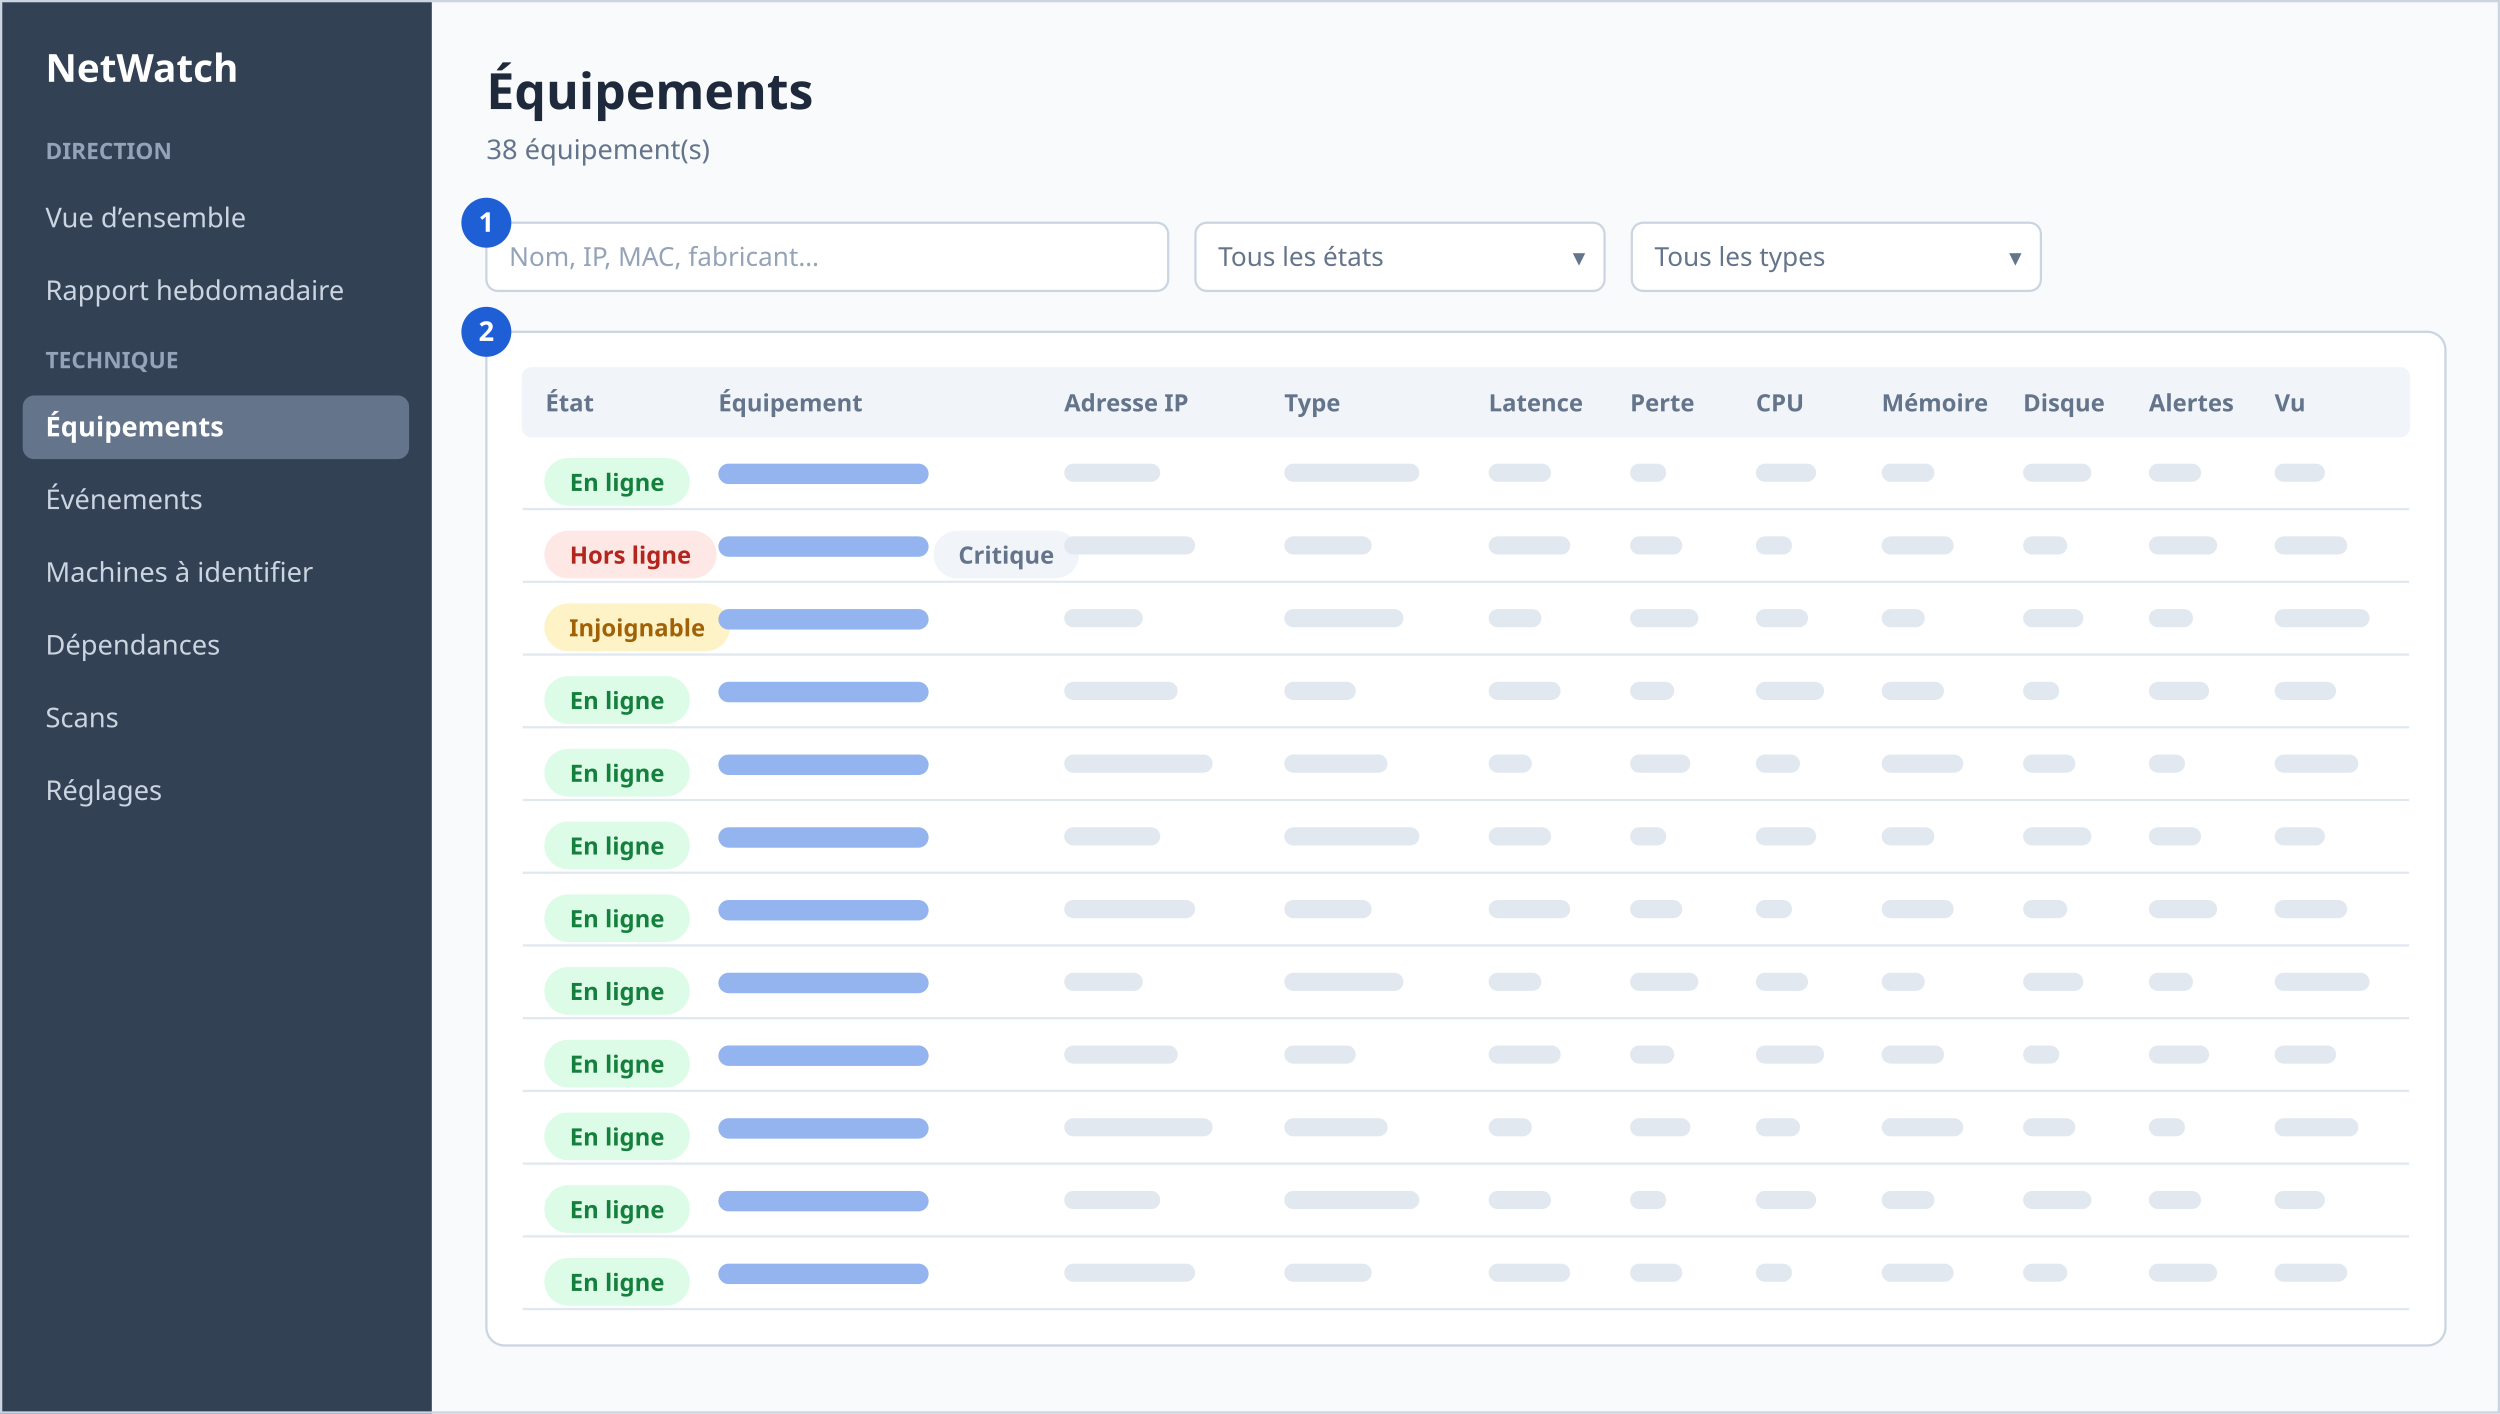
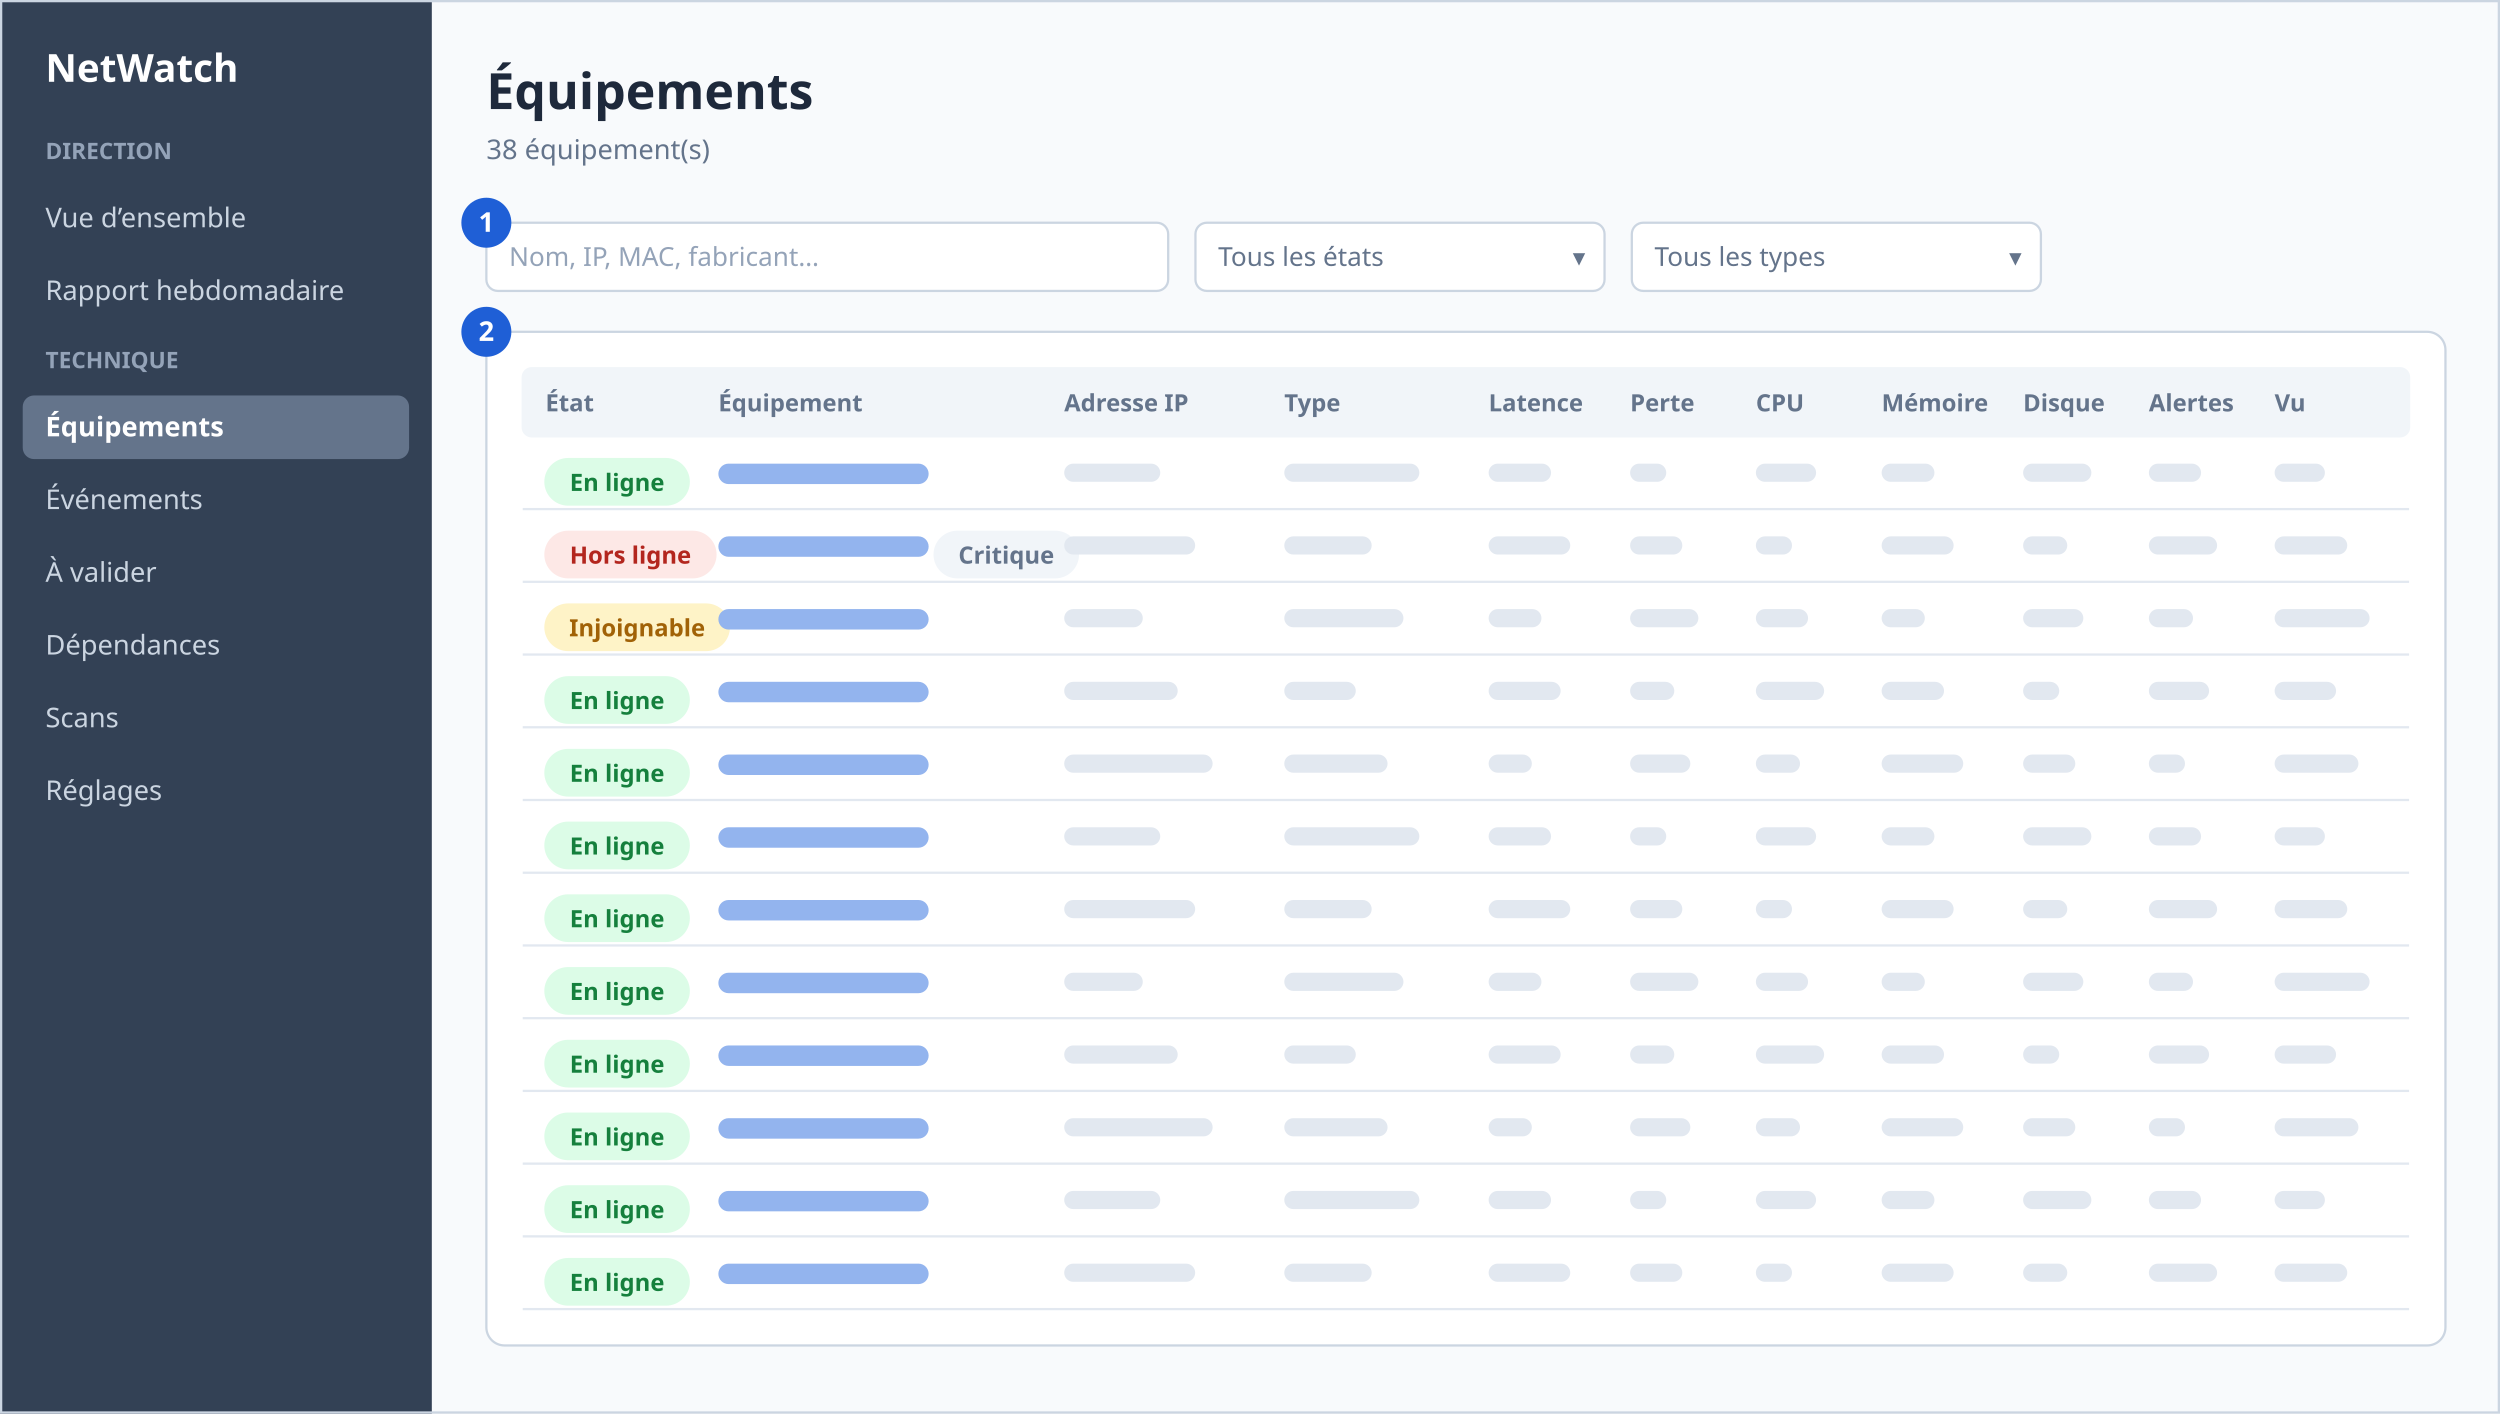
<svg xmlns="http://www.w3.org/2000/svg" viewBox="0 0 1100 622" width="1100" height="622" role="img" aria-label="Maquette : liste des équipements" font-family="Segoe UI, system-ui, sans-serif">
  <rect width="1100" height="622" fill="#f8fafc" />
  <rect x="0" y="0" width="190" height="622" fill="#334155" />
  <text x="20" y="36" font-size="17" fill="#fff" font-weight="700" text-anchor="start">NetWatch</text>
  <text x="20" y="70" font-size="10" fill="#94a3b8" font-weight="700" text-anchor="start">DIRECTION</text>
  <text x="20" y="100" font-size="12" fill="#cbd5e1" font-weight="400" text-anchor="start">Vue d’ensemble</text>
  <text x="20" y="132" font-size="12" fill="#cbd5e1" font-weight="400" text-anchor="start">Rapport hebdomadaire</text>
  <text x="20" y="162" font-size="10" fill="#94a3b8" font-weight="700" text-anchor="start">TECHNIQUE</text>
  <rect x="10" y="174" width="170" height="28" rx="5" fill="#64748b" />
  <text x="20" y="192" font-size="12" fill="#fff" font-weight="600" text-anchor="start">Équipements</text>
  <text x="20" y="224" font-size="12" fill="#cbd5e1" font-weight="400" text-anchor="start">Événements</text>
-   <text x="20" y="256" font-size="12" fill="#cbd5e1" font-weight="400" text-anchor="start">Machines à identifier</text>
+   <text x="20" y="256" font-size="12" fill="#cbd5e1" font-weight="400" text-anchor="start">À valider</text>
  <text x="20" y="288" font-size="12" fill="#cbd5e1" font-weight="400" text-anchor="start">Dépendances</text>
  <text x="20" y="320" font-size="12" fill="#cbd5e1" font-weight="400" text-anchor="start">Scans</text>
  <text x="20" y="352" font-size="12" fill="#cbd5e1" font-weight="400" text-anchor="start">Réglages</text>
  <text x="214" y="48" font-size="22" fill="#1e293b" font-weight="700" text-anchor="start">Équipements</text>
  <text x="214" y="70" font-size="12" fill="#64748b" font-weight="400" text-anchor="start">38 équipement(s)</text>
  <rect x="214" y="98" width="300" height="30" rx="5" fill="#fff" stroke="#cbd5e1" />
  <text x="224" y="117" font-size="11.5" fill="#94a3b8" font-weight="400" text-anchor="start">Nom, IP, MAC, fabricant…</text>
  <rect x="526" y="98" width="180" height="30" rx="5" fill="#fff" stroke="#cbd5e1" />
  <text x="536" y="117" font-size="11.5" fill="#64748b" font-weight="400" text-anchor="start">Tous les états</text>
  <text x="692" y="117" font-size="11" fill="#64748b" font-weight="400" text-anchor="start">▾</text>
  <rect x="718" y="98" width="180" height="30" rx="5" fill="#fff" stroke="#cbd5e1" />
  <text x="728" y="117" font-size="11.5" fill="#64748b" font-weight="400" text-anchor="start">Tous les types</text>
  <text x="884" y="117" font-size="11" fill="#64748b" font-weight="400" text-anchor="start">▾</text>
  <g>
    <circle cx="214" cy="98" r="11" fill="#1f5fd6" />
    <text x="214" y="102" font-size="12" fill="#fff" font-weight="700" text-anchor="middle">1</text>
  </g>
  <rect x="214" y="146" width="862" height="446" rx="8" fill="#fff" stroke="#cbd5e1" />
  <rect x="230" y="162" width="830" height="30" rx="4" fill="#f1f5f9" stroke="#f1f5f9" />
  <text x="240" y="181" font-size="10.5" fill="#64748b" font-weight="700" text-anchor="start">État</text>
  <text x="316.083" y="181" font-size="10.5" fill="#64748b" font-weight="700" text-anchor="start">Équipement</text>
  <text x="468.25" y="181" font-size="10.5" fill="#64748b" font-weight="700" text-anchor="start">Adresse IP</text>
  <text x="565.083" y="181" font-size="10.5" fill="#64748b" font-weight="700" text-anchor="start">Type</text>
  <text x="655" y="181" font-size="10.5" fill="#64748b" font-weight="700" text-anchor="start">Latence</text>
  <text x="717.25" y="181" font-size="10.5" fill="#64748b" font-weight="700" text-anchor="start">Perte</text>
  <text x="772.583" y="181" font-size="10.5" fill="#64748b" font-weight="700" text-anchor="start">CPU</text>
  <text x="827.917" y="181" font-size="10.5" fill="#64748b" font-weight="700" text-anchor="start">Mémoire</text>
  <text x="890.167" y="181" font-size="10.5" fill="#64748b" font-weight="700" text-anchor="start">Disque</text>
  <text x="945.5" y="181" font-size="10.5" fill="#64748b" font-weight="700" text-anchor="start">Alertes</text>
  <text x="1000.833" y="181" font-size="10.5" fill="#64748b" font-weight="700" text-anchor="start">Vu</text>
  <line x1="230" y1="224" x2="1060" y2="224" stroke="#e2e8f0" />
  <rect x="240" y="202" width="63.04" height="20" rx="10" fill="#dcfce7" stroke="#dcfce7" />
  <text x="271.52" y="216" font-size="10.5" fill="#15803d" font-weight="600" text-anchor="middle">En ligne</text>
  <rect x="316.083" y="204" width="92.517" height="9" rx="4.5" fill="#93b4ee" />
  <rect x="468.25" y="204" width="42.258" height="8" rx="4" fill="#e2e8f0" />
  <rect x="565.083" y="204" width="59.429" height="8" rx="4" fill="#e2e8f0" />
  <rect x="655" y="204" width="27.462" height="8" rx="4" fill="#e2e8f0" />
  <rect x="717.25" y="204" width="15.9" height="8" rx="4" fill="#e2e8f0" />
  <rect x="772.583" y="204" width="26.5" height="8" rx="4" fill="#e2e8f0" />
  <rect x="827.917" y="204" width="23.237" height="8" rx="4" fill="#e2e8f0" />
  <rect x="890.167" y="204" width="30.033" height="8" rx="4" fill="#e2e8f0" />
  <rect x="945.5" y="204" width="22.967" height="8" rx="4" fill="#e2e8f0" />
  <rect x="1000.833" y="204" width="22.125" height="8" rx="4" fill="#e2e8f0" />
  <line x1="230" y1="256" x2="1060" y2="256" stroke="#e2e8f0" />
  <rect x="240" y="234" width="74.8" height="20" rx="10" fill="#fde8e6" stroke="#fde8e6" />
  <text x="277.4" y="248" font-size="10.5" fill="#b3261e" font-weight="600" text-anchor="middle">Hors ligne</text>
  <rect x="316.083" y="236" width="92.517" height="9" rx="4.5" fill="#93b4ee" />
  <rect x="411.243" y="234" width="63.04" height="20" rx="10" fill="#f1f5f9" stroke="#f1f5f9" />
  <text x="442.763" y="248" font-size="10.5" fill="#64748b" font-weight="600" text-anchor="middle">Critique</text>
  <rect x="468.25" y="236" width="57.625" height="8" rx="4" fill="#e2e8f0" />
  <rect x="565.083" y="236" width="38.454" height="8" rx="4" fill="#e2e8f0" />
  <rect x="655" y="236" width="35.912" height="8" rx="4" fill="#e2e8f0" />
  <rect x="717.25" y="236" width="22.967" height="8" rx="4" fill="#e2e8f0" />
  <rect x="772.583" y="236" width="15.9" height="8" rx="4" fill="#e2e8f0" />
  <rect x="827.917" y="236" width="31.687" height="8" rx="4" fill="#e2e8f0" />
  <rect x="890.167" y="236" width="19.433" height="8" rx="4" fill="#e2e8f0" />
  <rect x="945.5" y="236" width="30.033" height="8" rx="4" fill="#e2e8f0" />
  <rect x="1000.833" y="236" width="31.958" height="8" rx="4" fill="#e2e8f0" />
  <line x1="230" y1="288" x2="1060" y2="288" stroke="#e2e8f0" />
  <rect x="240" y="266" width="80.68" height="20" rx="10" fill="#fef3c7" stroke="#fef3c7" />
  <text x="280.34" y="280" font-size="10.5" fill="#a16207" font-weight="600" text-anchor="middle">Injoignable</text>
  <rect x="316.083" y="268" width="92.517" height="9" rx="4.5" fill="#93b4ee" />
  <rect x="468.25" y="268" width="34.575" height="8" rx="4" fill="#e2e8f0" />
  <rect x="565.083" y="268" width="52.437" height="8" rx="4" fill="#e2e8f0" />
  <rect x="655" y="268" width="23.237" height="8" rx="4" fill="#e2e8f0" />
  <rect x="717.25" y="268" width="30.033" height="8" rx="4" fill="#e2e8f0" />
  <rect x="772.583" y="268" width="22.967" height="8" rx="4" fill="#e2e8f0" />
  <rect x="827.917" y="268" width="19.012" height="8" rx="4" fill="#e2e8f0" />
  <rect x="890.167" y="268" width="26.5" height="8" rx="4" fill="#e2e8f0" />
  <rect x="945.5" y="268" width="19.433" height="8" rx="4" fill="#e2e8f0" />
  <rect x="1000.833" y="268" width="41.792" height="8" rx="4" fill="#e2e8f0" />
  <line x1="230" y1="320" x2="1060" y2="320" stroke="#e2e8f0" />
  <rect x="240" y="298" width="63.04" height="20" rx="10" fill="#dcfce7" stroke="#dcfce7" />
  <text x="271.52" y="312" font-size="10.5" fill="#15803d" font-weight="600" text-anchor="middle">En ligne</text>
  <rect x="316.083" y="300" width="92.517" height="9" rx="4.5" fill="#93b4ee" />
  <rect x="468.25" y="300" width="49.942" height="8" rx="4" fill="#e2e8f0" />
  <rect x="565.083" y="300" width="31.462" height="8" rx="4" fill="#e2e8f0" />
  <rect x="655" y="300" width="31.687" height="8" rx="4" fill="#e2e8f0" />
  <rect x="717.25" y="300" width="19.433" height="8" rx="4" fill="#e2e8f0" />
  <rect x="772.583" y="300" width="30.033" height="8" rx="4" fill="#e2e8f0" />
  <rect x="827.917" y="300" width="27.462" height="8" rx="4" fill="#e2e8f0" />
  <rect x="890.167" y="300" width="15.9" height="8" rx="4" fill="#e2e8f0" />
  <rect x="945.5" y="300" width="26.5" height="8" rx="4" fill="#e2e8f0" />
  <rect x="1000.833" y="300" width="27.042" height="8" rx="4" fill="#e2e8f0" />
  <line x1="230" y1="352" x2="1060" y2="352" stroke="#e2e8f0" />
  <rect x="240" y="330" width="63.04" height="20" rx="10" fill="#dcfce7" stroke="#dcfce7" />
  <text x="271.52" y="344" font-size="10.5" fill="#15803d" font-weight="600" text-anchor="middle">En ligne</text>
  <rect x="316.083" y="332" width="92.517" height="9" rx="4.5" fill="#93b4ee" />
  <rect x="468.25" y="332" width="65.308" height="8" rx="4" fill="#e2e8f0" />
  <rect x="565.083" y="332" width="45.446" height="8" rx="4" fill="#e2e8f0" />
  <rect x="655" y="332" width="19.012" height="8" rx="4" fill="#e2e8f0" />
  <rect x="717.25" y="332" width="26.5" height="8" rx="4" fill="#e2e8f0" />
  <rect x="772.583" y="332" width="19.433" height="8" rx="4" fill="#e2e8f0" />
  <rect x="827.917" y="332" width="35.912" height="8" rx="4" fill="#e2e8f0" />
  <rect x="890.167" y="332" width="22.967" height="8" rx="4" fill="#e2e8f0" />
  <rect x="945.5" y="332" width="15.9" height="8" rx="4" fill="#e2e8f0" />
  <rect x="1000.833" y="332" width="36.875" height="8" rx="4" fill="#e2e8f0" />
  <line x1="230" y1="384" x2="1060" y2="384" stroke="#e2e8f0" />
  <rect x="240" y="362" width="63.04" height="20" rx="10" fill="#dcfce7" stroke="#dcfce7" />
  <text x="271.52" y="376" font-size="10.5" fill="#15803d" font-weight="600" text-anchor="middle">En ligne</text>
  <rect x="316.083" y="364" width="92.517" height="9" rx="4.5" fill="#93b4ee" />
  <rect x="468.25" y="364" width="42.258" height="8" rx="4" fill="#e2e8f0" />
  <rect x="565.083" y="364" width="59.429" height="8" rx="4" fill="#e2e8f0" />
  <rect x="655" y="364" width="27.462" height="8" rx="4" fill="#e2e8f0" />
  <rect x="717.25" y="364" width="15.9" height="8" rx="4" fill="#e2e8f0" />
  <rect x="772.583" y="364" width="26.5" height="8" rx="4" fill="#e2e8f0" />
  <rect x="827.917" y="364" width="23.237" height="8" rx="4" fill="#e2e8f0" />
  <rect x="890.167" y="364" width="30.033" height="8" rx="4" fill="#e2e8f0" />
  <rect x="945.5" y="364" width="22.967" height="8" rx="4" fill="#e2e8f0" />
  <rect x="1000.833" y="364" width="22.125" height="8" rx="4" fill="#e2e8f0" />
  <line x1="230" y1="416" x2="1060" y2="416" stroke="#e2e8f0" />
  <rect x="240" y="394" width="63.04" height="20" rx="10" fill="#dcfce7" stroke="#dcfce7" />
  <text x="271.52" y="408" font-size="10.5" fill="#15803d" font-weight="600" text-anchor="middle">En ligne</text>
  <rect x="316.083" y="396" width="92.517" height="9" rx="4.5" fill="#93b4ee" />
  <rect x="468.25" y="396" width="57.625" height="8" rx="4" fill="#e2e8f0" />
  <rect x="565.083" y="396" width="38.454" height="8" rx="4" fill="#e2e8f0" />
  <rect x="655" y="396" width="35.912" height="8" rx="4" fill="#e2e8f0" />
  <rect x="717.25" y="396" width="22.967" height="8" rx="4" fill="#e2e8f0" />
  <rect x="772.583" y="396" width="15.9" height="8" rx="4" fill="#e2e8f0" />
  <rect x="827.917" y="396" width="31.687" height="8" rx="4" fill="#e2e8f0" />
  <rect x="890.167" y="396" width="19.433" height="8" rx="4" fill="#e2e8f0" />
  <rect x="945.5" y="396" width="30.033" height="8" rx="4" fill="#e2e8f0" />
  <rect x="1000.833" y="396" width="31.958" height="8" rx="4" fill="#e2e8f0" />
  <line x1="230" y1="448" x2="1060" y2="448" stroke="#e2e8f0" />
  <rect x="240" y="426" width="63.04" height="20" rx="10" fill="#dcfce7" stroke="#dcfce7" />
  <text x="271.52" y="440" font-size="10.5" fill="#15803d" font-weight="600" text-anchor="middle">En ligne</text>
  <rect x="316.083" y="428" width="92.517" height="9" rx="4.5" fill="#93b4ee" />
  <rect x="468.25" y="428" width="34.575" height="8" rx="4" fill="#e2e8f0" />
  <rect x="565.083" y="428" width="52.437" height="8" rx="4" fill="#e2e8f0" />
  <rect x="655" y="428" width="23.237" height="8" rx="4" fill="#e2e8f0" />
  <rect x="717.25" y="428" width="30.033" height="8" rx="4" fill="#e2e8f0" />
  <rect x="772.583" y="428" width="22.967" height="8" rx="4" fill="#e2e8f0" />
  <rect x="827.917" y="428" width="19.012" height="8" rx="4" fill="#e2e8f0" />
  <rect x="890.167" y="428" width="26.5" height="8" rx="4" fill="#e2e8f0" />
  <rect x="945.5" y="428" width="19.433" height="8" rx="4" fill="#e2e8f0" />
  <rect x="1000.833" y="428" width="41.792" height="8" rx="4" fill="#e2e8f0" />
  <line x1="230" y1="480" x2="1060" y2="480" stroke="#e2e8f0" />
  <rect x="240" y="458" width="63.04" height="20" rx="10" fill="#dcfce7" stroke="#dcfce7" />
  <text x="271.52" y="472" font-size="10.5" fill="#15803d" font-weight="600" text-anchor="middle">En ligne</text>
  <rect x="316.083" y="460" width="92.517" height="9" rx="4.5" fill="#93b4ee" />
  <rect x="468.25" y="460" width="49.942" height="8" rx="4" fill="#e2e8f0" />
  <rect x="565.083" y="460" width="31.462" height="8" rx="4" fill="#e2e8f0" />
  <rect x="655" y="460" width="31.687" height="8" rx="4" fill="#e2e8f0" />
  <rect x="717.25" y="460" width="19.433" height="8" rx="4" fill="#e2e8f0" />
  <rect x="772.583" y="460" width="30.033" height="8" rx="4" fill="#e2e8f0" />
  <rect x="827.917" y="460" width="27.462" height="8" rx="4" fill="#e2e8f0" />
  <rect x="890.167" y="460" width="15.9" height="8" rx="4" fill="#e2e8f0" />
  <rect x="945.5" y="460" width="26.5" height="8" rx="4" fill="#e2e8f0" />
  <rect x="1000.833" y="460" width="27.042" height="8" rx="4" fill="#e2e8f0" />
  <line x1="230" y1="512" x2="1060" y2="512" stroke="#e2e8f0" />
  <rect x="240" y="490" width="63.04" height="20" rx="10" fill="#dcfce7" stroke="#dcfce7" />
  <text x="271.52" y="504" font-size="10.5" fill="#15803d" font-weight="600" text-anchor="middle">En ligne</text>
  <rect x="316.083" y="492" width="92.517" height="9" rx="4.5" fill="#93b4ee" />
  <rect x="468.25" y="492" width="65.308" height="8" rx="4" fill="#e2e8f0" />
  <rect x="565.083" y="492" width="45.446" height="8" rx="4" fill="#e2e8f0" />
  <rect x="655" y="492" width="19.012" height="8" rx="4" fill="#e2e8f0" />
  <rect x="717.25" y="492" width="26.5" height="8" rx="4" fill="#e2e8f0" />
  <rect x="772.583" y="492" width="19.433" height="8" rx="4" fill="#e2e8f0" />
  <rect x="827.917" y="492" width="35.912" height="8" rx="4" fill="#e2e8f0" />
  <rect x="890.167" y="492" width="22.967" height="8" rx="4" fill="#e2e8f0" />
  <rect x="945.5" y="492" width="15.9" height="8" rx="4" fill="#e2e8f0" />
  <rect x="1000.833" y="492" width="36.875" height="8" rx="4" fill="#e2e8f0" />
  <line x1="230" y1="544" x2="1060" y2="544" stroke="#e2e8f0" />
  <rect x="240" y="522" width="63.04" height="20" rx="10" fill="#dcfce7" stroke="#dcfce7" />
  <text x="271.52" y="536" font-size="10.5" fill="#15803d" font-weight="600" text-anchor="middle">En ligne</text>
  <rect x="316.083" y="524" width="92.517" height="9" rx="4.5" fill="#93b4ee" />
  <rect x="468.25" y="524" width="42.258" height="8" rx="4" fill="#e2e8f0" />
  <rect x="565.083" y="524" width="59.429" height="8" rx="4" fill="#e2e8f0" />
  <rect x="655" y="524" width="27.462" height="8" rx="4" fill="#e2e8f0" />
  <rect x="717.25" y="524" width="15.9" height="8" rx="4" fill="#e2e8f0" />
  <rect x="772.583" y="524" width="26.5" height="8" rx="4" fill="#e2e8f0" />
  <rect x="827.917" y="524" width="23.237" height="8" rx="4" fill="#e2e8f0" />
  <rect x="890.167" y="524" width="30.033" height="8" rx="4" fill="#e2e8f0" />
  <rect x="945.5" y="524" width="22.967" height="8" rx="4" fill="#e2e8f0" />
  <rect x="1000.833" y="524" width="22.125" height="8" rx="4" fill="#e2e8f0" />
  <line x1="230" y1="576" x2="1060" y2="576" stroke="#e2e8f0" />
  <rect x="240" y="554" width="63.04" height="20" rx="10" fill="#dcfce7" stroke="#dcfce7" />
  <text x="271.52" y="568" font-size="10.5" fill="#15803d" font-weight="600" text-anchor="middle">En ligne</text>
  <rect x="316.083" y="556" width="92.517" height="9" rx="4.5" fill="#93b4ee" />
  <rect x="468.25" y="556" width="57.625" height="8" rx="4" fill="#e2e8f0" />
  <rect x="565.083" y="556" width="38.454" height="8" rx="4" fill="#e2e8f0" />
  <rect x="655" y="556" width="35.912" height="8" rx="4" fill="#e2e8f0" />
  <rect x="717.25" y="556" width="22.967" height="8" rx="4" fill="#e2e8f0" />
  <rect x="772.583" y="556" width="15.9" height="8" rx="4" fill="#e2e8f0" />
  <rect x="827.917" y="556" width="31.687" height="8" rx="4" fill="#e2e8f0" />
  <rect x="890.167" y="556" width="19.433" height="8" rx="4" fill="#e2e8f0" />
  <rect x="945.5" y="556" width="30.033" height="8" rx="4" fill="#e2e8f0" />
  <rect x="1000.833" y="556" width="31.958" height="8" rx="4" fill="#e2e8f0" />
  <g>
    <circle cx="214" cy="146" r="11" fill="#1f5fd6" />
    <text x="214" y="150" font-size="12" fill="#fff" font-weight="700" text-anchor="middle">2</text>
  </g>
  <rect x="0.5" y="0.5" width="1099" height="621" fill="none" stroke="#cbd5e1" />
</svg>
